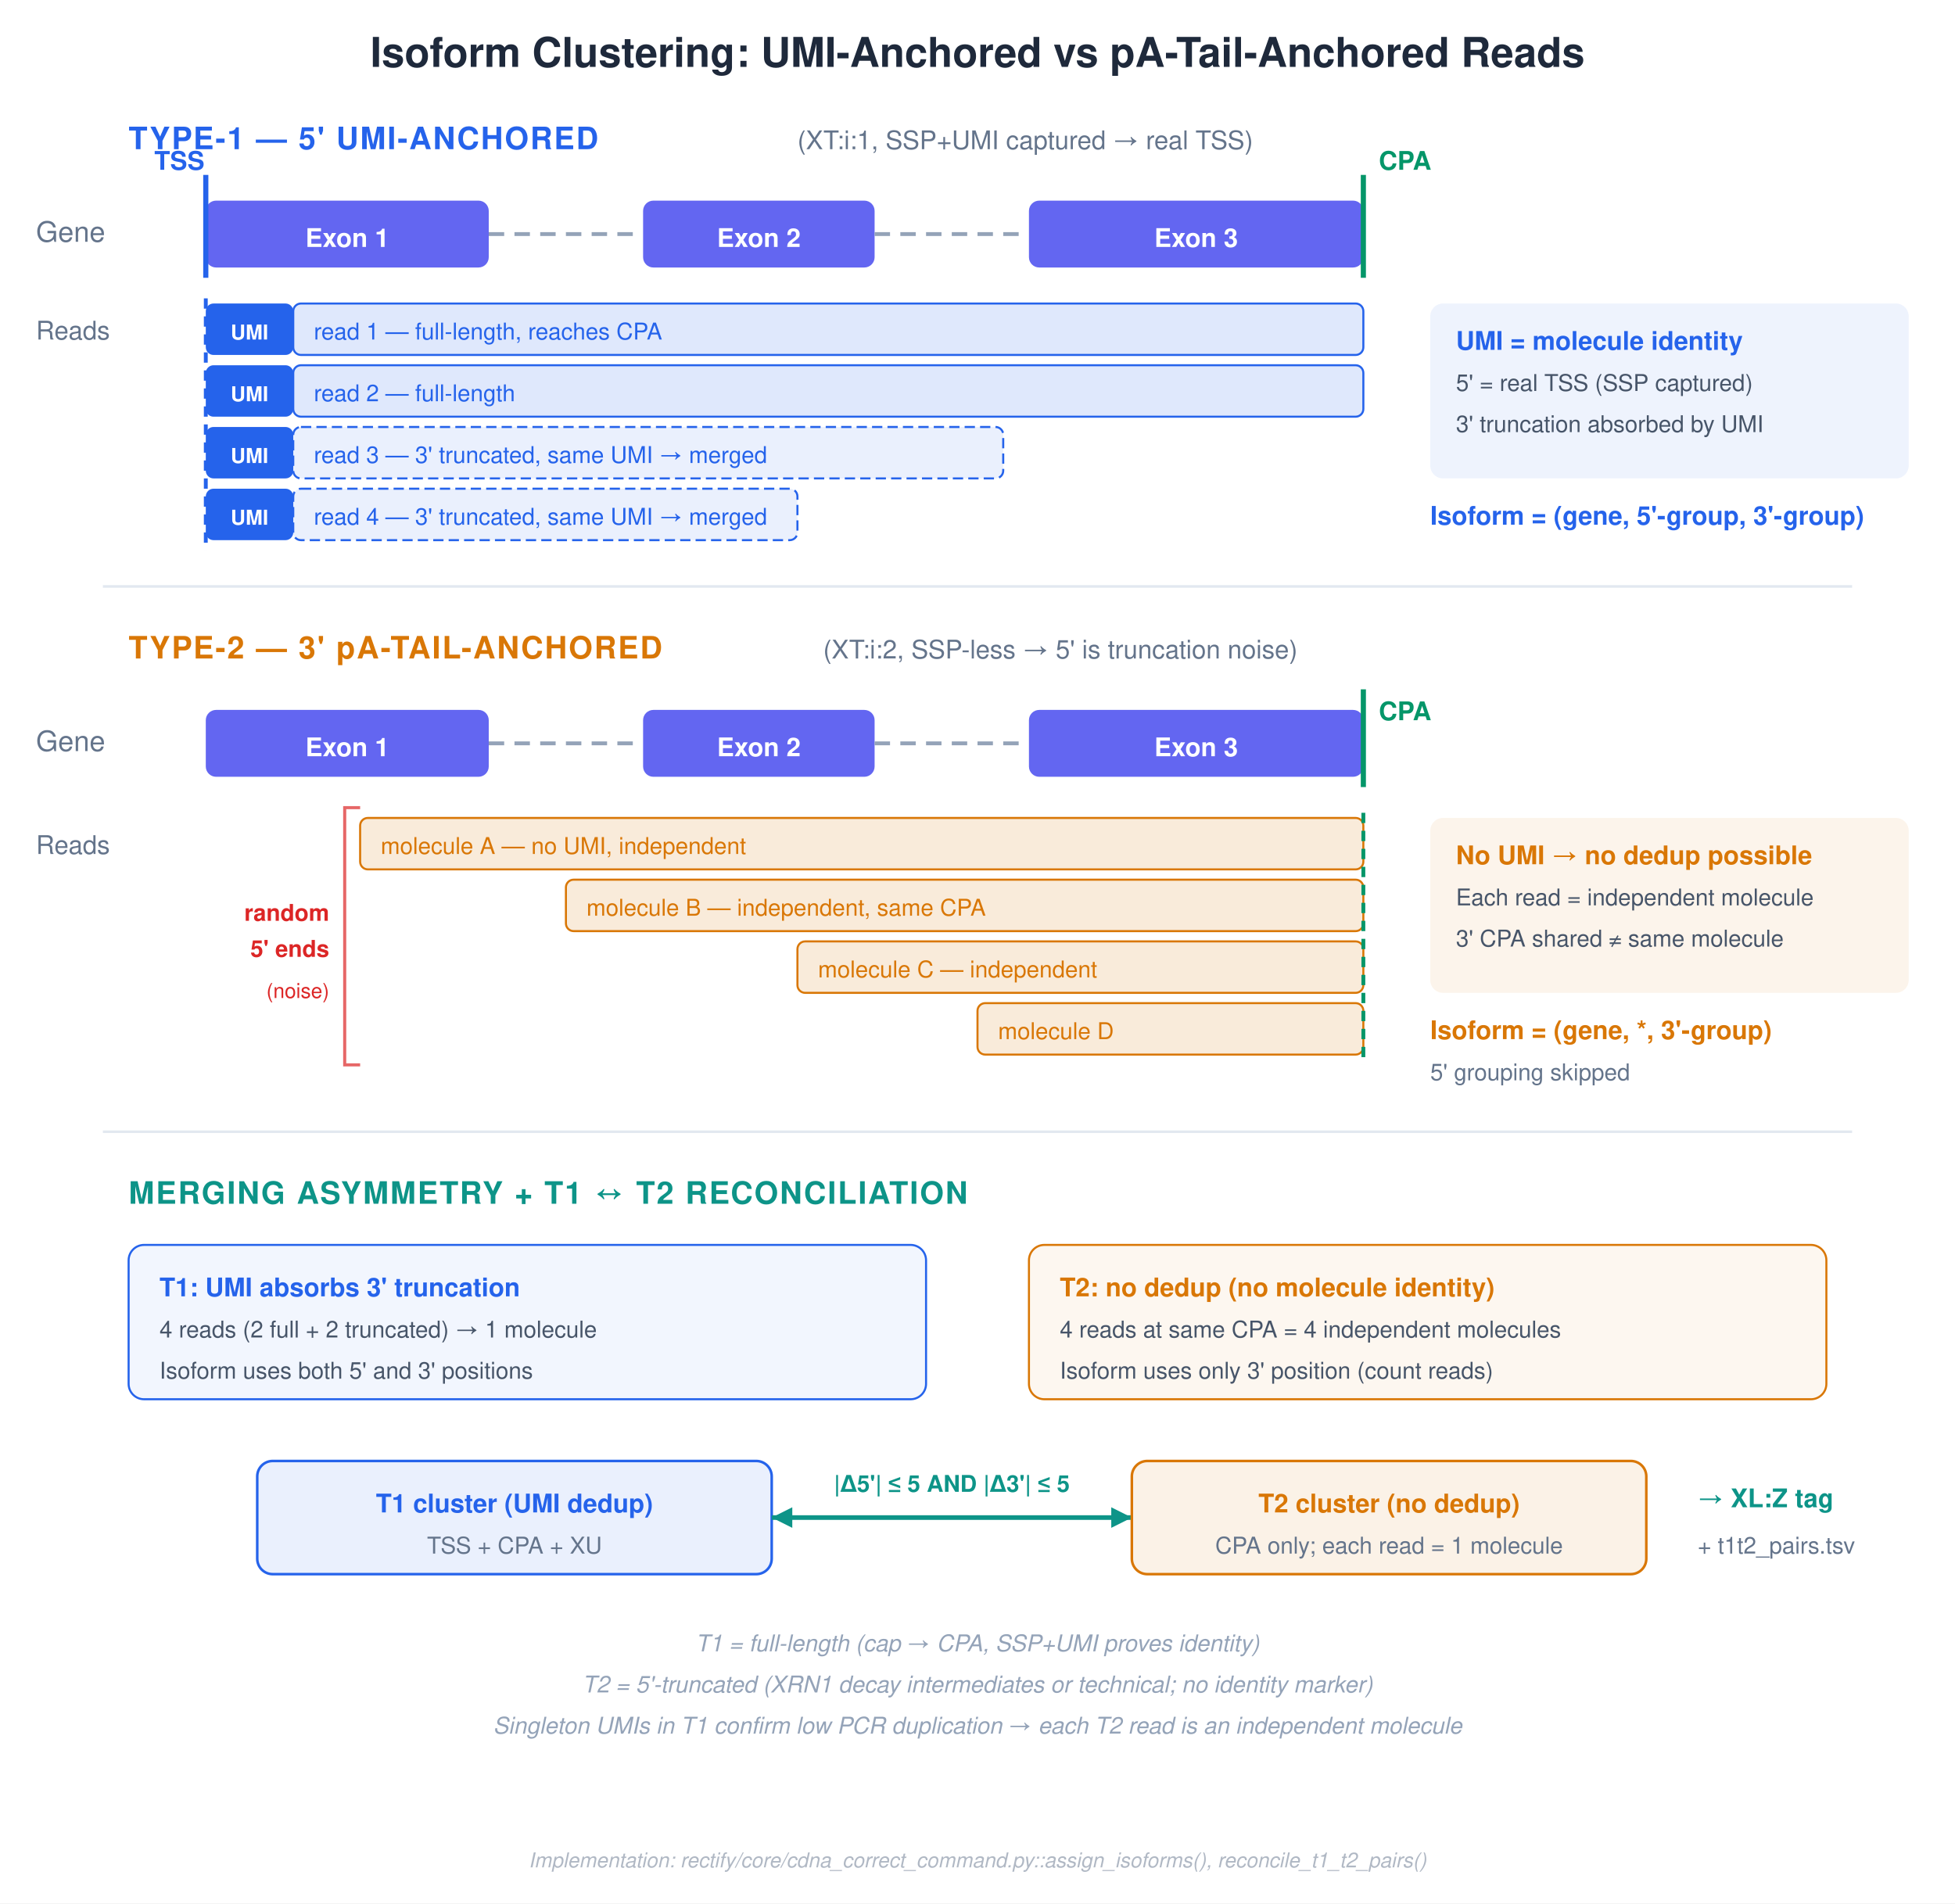
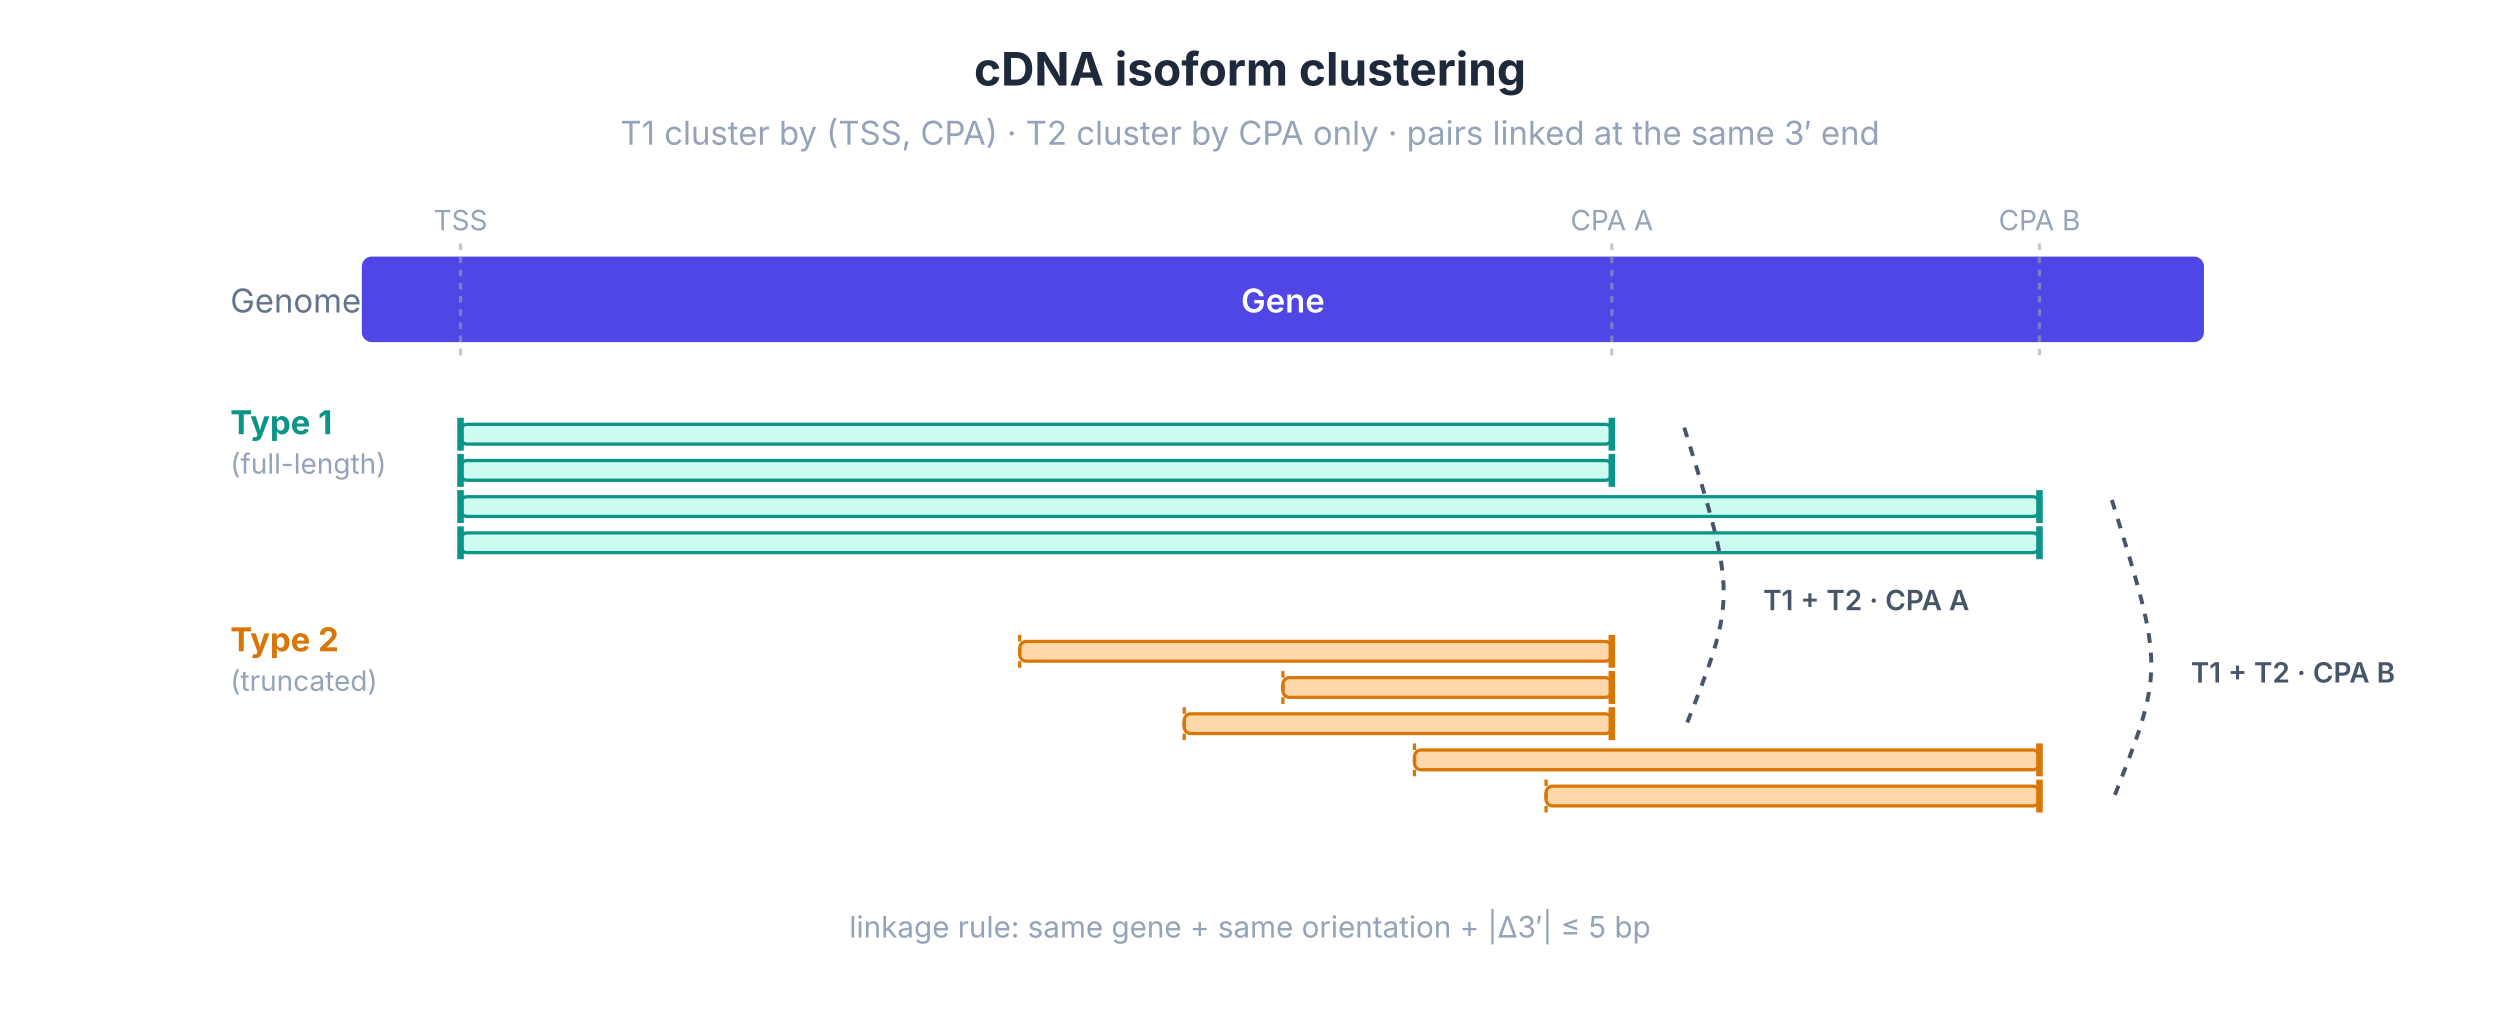
- <svg xmlns="http://www.w3.org/2000/svg" width="760" height="740" viewBox="0 0 760 740">
-   <rect fill="#ffffff" width="760" height="740" />
-   <g font-family="Helvetica Neue, Helvetica, Arial, sans-serif">
-     <text fill="#1e293b" font-size="16" font-weight="bold" text-anchor="middle" x="380" y="26">Isoform Clustering: UMI-Anchored vs pA-Tail-Anchored Reads</text>
-     <text fill="#2563eb" font-size="12" font-weight="bold" letter-spacing="0.6" x="50" y="58">TYPE-1 — 5' UMI-ANCHORED</text>
-     <text fill="#64748b" font-size="10" x="310" y="58">(XT:i:1, SSP+UMI captured → real TSS)</text>
-     <text fill="#64748b" font-size="11" x="14" y="94">Gene</text>
-     <rect x="80" y="78" width="110" height="26" rx="4" fill="#6366f1" />
-     <text fill="#ffffff" font-size="10" font-weight="600" text-anchor="middle" x="135" y="96">Exon 1</text>
-     <line x1="190" y1="91" x2="250" y2="91" stroke="#94a3b8" stroke-width="1.5" stroke-dasharray="6,4" />
-     <rect x="250" y="78" width="90" height="26" rx="4" fill="#6366f1" />
-     <text fill="#ffffff" font-size="10" font-weight="600" text-anchor="middle" x="295" y="96">Exon 2</text>
-     <line x1="340" y1="91" x2="400" y2="91" stroke="#94a3b8" stroke-width="1.5" stroke-dasharray="6,4" />
-     <rect x="400" y="78" width="130" height="26" rx="4" fill="#6366f1" />
-     <text fill="#ffffff" font-size="10" font-weight="600" text-anchor="middle" x="465" y="96">Exon 3</text>
-     <line stroke="#2563eb" stroke-width="2" x1="80" x2="80" y1="68" y2="108" />
-     <text fill="#2563eb" font-size="10" font-weight="600" x="60" y="66">TSS</text>
-     <line stroke="#059669" stroke-width="2" x1="530" x2="530" y1="68" y2="108" />
-     <text fill="#059669" font-size="10" font-weight="600" x="536" y="66">CPA</text>
-     <text fill="#64748b" font-size="10" x="14" y="132">Reads</text>
-     <rect x="80" y="118" width="34" height="20" rx="3" fill="#2563eb" />
-     <text fill="#ffffff" font-size="8" font-weight="600" text-anchor="middle" x="97" y="132">UMI</text>
-     <rect x="114" y="118" width="416" height="20" rx="3" fill="#2563eb" opacity="0.15" />
-     <rect x="114" y="118" width="416" height="20" rx="3" fill="none" stroke="#2563eb" stroke-width="0.8" />
-     <text fill="#2563eb" font-size="9" x="122" y="132">read 1 — full-length, reaches CPA</text>
-     <rect x="80" y="142" width="34" height="20" rx="3" fill="#2563eb" />
-     <text fill="#ffffff" font-size="8" font-weight="600" text-anchor="middle" x="97" y="156">UMI</text>
-     <rect x="114" y="142" width="416" height="20" rx="3" fill="#2563eb" opacity="0.15" />
-     <rect x="114" y="142" width="416" height="20" rx="3" fill="none" stroke="#2563eb" stroke-width="0.8" />
-     <text fill="#2563eb" font-size="9" x="122" y="156">read 2 — full-length</text>
-     <rect x="80" y="166" width="34" height="20" rx="3" fill="#2563eb" />
-     <text fill="#ffffff" font-size="8" font-weight="600" text-anchor="middle" x="97" y="180">UMI</text>
-     <rect x="114" y="166" width="276" height="20" rx="3" fill="#2563eb" opacity="0.10" />
-     <rect x="114" y="166" width="276" height="20" rx="3" fill="none" stroke="#2563eb" stroke-width="0.8" stroke-dasharray="4,2" />
-     <text fill="#2563eb" font-size="9" x="122" y="180">read 3 — 3' truncated, same UMI → merged</text>
-     <rect x="80" y="190" width="34" height="20" rx="3" fill="#2563eb" />
-     <text fill="#ffffff" font-size="8" font-weight="600" text-anchor="middle" x="97" y="204">UMI</text>
-     <rect x="114" y="190" width="196" height="20" rx="3" fill="#2563eb" opacity="0.10" />
-     <rect x="114" y="190" width="196" height="20" rx="3" fill="none" stroke="#2563eb" stroke-width="0.8" stroke-dasharray="4,2" />
-     <text fill="#2563eb" font-size="9" x="122" y="204">read 4 — 3' truncated, same UMI → merged</text>
-     <line stroke="#2563eb" stroke-width="1.5" stroke-dasharray="4,3" x1="80" x2="80" y1="116" y2="214" />
-     <rect x="556" y="118" width="186" height="68" rx="5" fill="#2563eb" opacity="0.08" />
-     <text fill="#2563eb" font-size="10" font-weight="600" x="566" y="136">UMI = molecule identity</text>
-     <text fill="#475569" font-size="9" x="566" y="152">5' = real TSS (SSP captured)</text>
-     <text fill="#475569" font-size="9" x="566" y="168">3' truncation absorbed by UMI</text>
-     <text fill="#2563eb" font-size="10" font-weight="600" x="556" y="204">Isoform = (gene, 5'-group, 3'-group)</text>
-     <line stroke="#e2e8f0" stroke-width="1" x1="40" x2="720" y1="228" y2="228" />
-     <text fill="#d97706" font-size="12" font-weight="bold" letter-spacing="0.6" x="50" y="256">TYPE-2 — 3' pA-TAIL-ANCHORED</text>
-     <text fill="#64748b" font-size="10" x="320" y="256">(XT:i:2, SSP-less → 5' is truncation noise)</text>
-     <text fill="#64748b" font-size="11" x="14" y="292">Gene</text>
-     <rect x="80" y="276" width="110" height="26" rx="4" fill="#6366f1" />
-     <text fill="#ffffff" font-size="10" font-weight="600" text-anchor="middle" x="135" y="294">Exon 1</text>
-     <line x1="190" y1="289" x2="250" y2="289" stroke="#94a3b8" stroke-width="1.5" stroke-dasharray="6,4" />
-     <rect x="250" y="276" width="90" height="26" rx="4" fill="#6366f1" />
-     <text fill="#ffffff" font-size="10" font-weight="600" text-anchor="middle" x="295" y="294">Exon 2</text>
-     <line x1="340" y1="289" x2="400" y2="289" stroke="#94a3b8" stroke-width="1.5" stroke-dasharray="6,4" />
-     <rect x="400" y="276" width="130" height="26" rx="4" fill="#6366f1" />
-     <text fill="#ffffff" font-size="10" font-weight="600" text-anchor="middle" x="465" y="294">Exon 3</text>
-     <line stroke="#059669" stroke-width="2" x1="530" x2="530" y1="268" y2="306" />
-     <text fill="#059669" font-size="10" font-weight="600" x="536" y="280">CPA</text>
-     <text fill="#64748b" font-size="10" x="14" y="332">Reads</text>
-     <rect x="140" y="318" width="390" height="20" rx="3" fill="#d97706" opacity="0.15" />
-     <rect x="140" y="318" width="390" height="20" rx="3" fill="none" stroke="#d97706" stroke-width="0.8" />
-     <text fill="#d97706" font-size="9" x="148" y="332">molecule A — no UMI, independent</text>
-     <rect x="220" y="342" width="310" height="20" rx="3" fill="#d97706" opacity="0.15" />
-     <rect x="220" y="342" width="310" height="20" rx="3" fill="none" stroke="#d97706" stroke-width="0.8" />
-     <text fill="#d97706" font-size="9" x="228" y="356">molecule B — independent, same CPA</text>
-     <rect x="310" y="366" width="220" height="20" rx="3" fill="#d97706" opacity="0.15" />
-     <rect x="310" y="366" width="220" height="20" rx="3" fill="none" stroke="#d97706" stroke-width="0.8" />
-     <text fill="#d97706" font-size="9" x="318" y="380">molecule C — independent</text>
-     <rect x="380" y="390" width="150" height="20" rx="3" fill="#d97706" opacity="0.15" />
-     <rect x="380" y="390" width="150" height="20" rx="3" fill="none" stroke="#d97706" stroke-width="0.8" />
-     <text fill="#d97706" font-size="9" x="388" y="404">molecule D</text>
-     <line stroke="#059669" stroke-width="1.5" stroke-dasharray="4,3" x1="530" x2="530" y1="316" y2="414" />
-     <path d="M140,314 L134,314 L134,414 L140,414" fill="none" stroke="#dc2626" stroke-width="1.2" opacity="0.7" />
-     <text fill="#dc2626" font-size="9" font-weight="600" x="128" y="358" text-anchor="end">random</text>
-     <text fill="#dc2626" font-size="9" font-weight="600" x="128" y="372" text-anchor="end">5' ends</text>
-     <text fill="#dc2626" font-size="8" x="128" y="388" text-anchor="end">(noise)</text>
-     <rect x="556" y="318" width="186" height="68" rx="5" fill="#d97706" opacity="0.08" />
-     <text fill="#d97706" font-size="10" font-weight="600" x="566" y="336">No UMI → no dedup possible</text>
-     <text fill="#475569" font-size="9" x="566" y="352">Each read = independent molecule</text>
-     <text fill="#475569" font-size="9" x="566" y="368">3' CPA shared ≠ same molecule</text>
-     <text fill="#d97706" font-size="10" font-weight="600" x="556" y="404">Isoform = (gene, *, 3'-group)</text>
-     <text fill="#64748b" font-size="9" x="556" y="420">5' grouping skipped</text>
-     <line stroke="#e2e8f0" stroke-width="1" x1="40" x2="720" y1="440" y2="440" />
-     <text fill="#0d9488" font-size="12" font-weight="bold" letter-spacing="0.6" x="50" y="468">MERGING ASYMMETRY + T1 ↔ T2 RECONCILIATION</text>
-     <rect x="50" y="484" width="310" height="60" rx="6" fill="#2563eb" opacity="0.06" />
-     <rect x="50" y="484" width="310" height="60" rx="6" fill="none" stroke="#2563eb" stroke-width="0.8" />
-     <text fill="#2563eb" font-size="10" font-weight="600" x="62" y="504">T1: UMI absorbs 3' truncation</text>
-     <text fill="#475569" font-size="9" x="62" y="520">4 reads (2 full + 2 truncated) → 1 molecule</text>
-     <text fill="#475569" font-size="9" x="62" y="536">Isoform uses both 5' and 3' positions</text>
-     <rect x="400" y="484" width="310" height="60" rx="6" fill="#d97706" opacity="0.06" />
-     <rect x="400" y="484" width="310" height="60" rx="6" fill="none" stroke="#d97706" stroke-width="0.8" />
-     <text fill="#d97706" font-size="10" font-weight="600" x="412" y="504">T2: no dedup (no molecule identity)</text>
-     <text fill="#475569" font-size="9" x="412" y="520">4 reads at same CPA = 4 independent molecules</text>
-     <text fill="#475569" font-size="9" x="412" y="536">Isoform uses only 3' position (count reads)</text>
-     <rect x="100" y="568" width="200" height="44" rx="6" fill="#2563eb" opacity="0.10" />
-     <rect x="100" y="568" width="200" height="44" rx="6" fill="none" stroke="#2563eb" stroke-width="1" />
-     <text fill="#2563eb" font-size="10" font-weight="600" text-anchor="middle" x="200" y="588">T1 cluster (UMI dedup)</text>
-     <text fill="#64748b" font-size="9" text-anchor="middle" x="200" y="604">TSS + CPA + XU</text>
-     <line x1="300" y1="590" x2="440" y2="590" stroke="#0d9488" stroke-width="1.8" />
-     <polygon fill="#0d9488" points="440,590 432,586 432,594" />
-     <polygon fill="#0d9488" points="300,590 308,586 308,594" />
-     <text fill="#0d9488" font-size="9" font-weight="600" text-anchor="middle" x="370" y="580">|Δ5'| ≤ 5 AND |Δ3'| ≤ 5</text>
-     <rect x="440" y="568" width="200" height="44" rx="6" fill="#d97706" opacity="0.10" />
-     <rect x="440" y="568" width="200" height="44" rx="6" fill="none" stroke="#d97706" stroke-width="1" />
-     <text fill="#d97706" font-size="10" font-weight="600" text-anchor="middle" x="540" y="588">T2 cluster (no dedup)</text>
-     <text fill="#64748b" font-size="9" text-anchor="middle" x="540" y="604">CPA only; each read = 1 molecule</text>
-     <text fill="#0d9488" font-size="10" font-weight="600" x="660" y="586">→ XL:Z tag</text>
-     <text fill="#64748b" font-size="9" x="660" y="604">+ t1t2_pairs.tsv</text>
-     <text fill="#94a3b8" font-size="9" font-style="italic" text-anchor="middle" x="380" y="642">T1 = full-length (cap → CPA, SSP+UMI proves identity)</text>
-     <text fill="#94a3b8" font-size="9" font-style="italic" text-anchor="middle" x="380" y="658">T2 = 5'-truncated (XRN1 decay intermediates or technical; no identity marker)</text>
-     <text fill="#94a3b8" font-size="9" font-style="italic" text-anchor="middle" x="380" y="674">Singleton UMIs in T1 confirm low PCR duplication → each T2 read is an independent molecule</text>
-     <text fill="#b0b8c4" font-size="8" font-style="italic" text-anchor="middle" x="380" y="726">Implementation: rectify/core/cdna_correct_command.py::assign_isoforms(), reconcile_t1_t2_pairs()</text>
+ <svg xmlns="http://www.w3.org/2000/svg" width="760" height="310" viewBox="0 0 760 310">
+   <rect fill="#ffffff" width="760" height="310" />
+   <g font-family="Inter, Helvetica Neue, Helvetica, Arial, sans-serif">
+     <text fill="#1e293b" font-size="14" font-weight="700" text-anchor="middle" x="380.0" y="26">cDNA isoform clustering</text>
+     <text fill="#94a3b8" font-size="10" font-weight="400" text-anchor="middle" x="380.0" y="44">T1 cluster by (TSS, CPA)  ·  T2 cluster by CPA only  ·  pairs linked at the same 3′ end</text>
+     <text fill="#64748b" font-size="10" font-weight="400" text-anchor="start" x="70" y="95.0">Genome</text>
+     <rect x="110" y="78" width="560" height="26" rx="3" fill="#4f46e5" />
+     <text fill="#ffffff" font-size="10" font-weight="600" text-anchor="middle" x="390.0" y="95.0">Gene</text>
+     <line x1="490" x2="490" y1="74" y2="108" stroke="#94a3b8" stroke-width="1" stroke-dasharray="2,2" opacity="0.6" />
+     <text fill="#94a3b8" font-size="8.5" font-weight="400" text-anchor="middle" x="490" y="70">CPA A</text>
+     <line x1="620" x2="620" y1="74" y2="108" stroke="#94a3b8" stroke-width="1" stroke-dasharray="2,2" opacity="0.6" />
+     <text fill="#94a3b8" font-size="8.5" font-weight="400" text-anchor="middle" x="620" y="70">CPA B</text>
+     <line x1="140" x2="140" y1="74" y2="108" stroke="#94a3b8" stroke-width="1" stroke-dasharray="2,2" opacity="0.6" />
+     <text fill="#94a3b8" font-size="8.5" font-weight="400" text-anchor="middle" x="140" y="70">TSS</text>
+     <text fill="#0d9488" font-size="10" font-weight="700" text-anchor="start" x="70" y="132">Type 1</text>
+     <text fill="#94a3b8" font-size="8.5" font-weight="400" text-anchor="start" x="70" y="144">(full-length)</text>
+     <rect x="140" y="129.0" width="350" height="6" rx="2" fill="#ccfbf1" stroke="#0d9488" stroke-width="1" />
+     <line x1="140" x2="140" y1="127.0" y2="137.0" stroke="#0d9488" stroke-width="2" />
+     <line x1="490" x2="490" y1="127.0" y2="137.0" stroke="#0d9488" stroke-width="2" />
+     <rect x="140" y="140.0" width="350" height="6" rx="2" fill="#ccfbf1" stroke="#0d9488" stroke-width="1" />
+     <line x1="140" x2="140" y1="138.0" y2="148.0" stroke="#0d9488" stroke-width="2" />
+     <line x1="490" x2="490" y1="138.0" y2="148.0" stroke="#0d9488" stroke-width="2" />
+     <rect x="140" y="151.0" width="480" height="6" rx="2" fill="#ccfbf1" stroke="#0d9488" stroke-width="1" />
+     <line x1="140" x2="140" y1="149.0" y2="159.0" stroke="#0d9488" stroke-width="2" />
+     <line x1="620" x2="620" y1="149.0" y2="159.0" stroke="#0d9488" stroke-width="2" />
+     <rect x="140" y="162.0" width="480" height="6" rx="2" fill="#ccfbf1" stroke="#0d9488" stroke-width="1" />
+     <line x1="140" x2="140" y1="160.0" y2="170.0" stroke="#0d9488" stroke-width="2" />
+     <line x1="620" x2="620" y1="160.0" y2="170.0" stroke="#0d9488" stroke-width="2" />
+     <text fill="#d97706" font-size="10" font-weight="700" text-anchor="start" x="70" y="198">Type 2</text>
+     <text fill="#94a3b8" font-size="8.5" font-weight="400" text-anchor="start" x="70" y="210">(truncated)</text>
+     <rect x="310" y="195.0" width="180" height="6" rx="2" fill="#fed7aa" stroke="#d97706" stroke-width="1" />
+     <line x1="490" x2="490" y1="193.0" y2="203.0" stroke="#d97706" stroke-width="2" />
+     <line x1="310" x2="310" y1="193" y2="203" stroke="#d97706" stroke-width="1" stroke-dasharray="2,2" />
+     <rect x="390" y="206.0" width="100" height="6" rx="2" fill="#fed7aa" stroke="#d97706" stroke-width="1" />
+     <line x1="490" x2="490" y1="204.0" y2="214.0" stroke="#d97706" stroke-width="2" />
+     <line x1="390" x2="390" y1="204" y2="214" stroke="#d97706" stroke-width="1" stroke-dasharray="2,2" />
+     <rect x="360" y="217.0" width="130" height="6" rx="2" fill="#fed7aa" stroke="#d97706" stroke-width="1" />
+     <line x1="490" x2="490" y1="215.0" y2="225.0" stroke="#d97706" stroke-width="2" />
+     <line x1="360" x2="360" y1="215" y2="225" stroke="#d97706" stroke-width="1" stroke-dasharray="2,2" />
+     <rect x="430" y="228.0" width="190" height="6" rx="2" fill="#fed7aa" stroke="#d97706" stroke-width="1" />
+     <line x1="620" x2="620" y1="226.0" y2="236.0" stroke="#d97706" stroke-width="2" />
+     <line x1="430" x2="430" y1="226" y2="236" stroke="#d97706" stroke-width="1" stroke-dasharray="2,2" />
+     <rect x="470" y="239.0" width="150" height="6" rx="2" fill="#fed7aa" stroke="#d97706" stroke-width="1" />
+     <line x1="620" x2="620" y1="237.0" y2="247.0" stroke="#d97706" stroke-width="2" />
+     <line x1="470" x2="470" y1="237" y2="247" stroke="#d97706" stroke-width="1" stroke-dasharray="2,2" />
+     <path d="M512,130 C528,181.5 528,181.5 512,222" fill="none" stroke="#475569" stroke-width="1.2" stroke-dasharray="3,3" />
+     <text fill="#475569" font-size="8.5" font-weight="600" text-anchor="start" x="536" y="185.5">T1 + T2  ·  CPA A</text>
+     <path d="M642,152 C658,203.5 658,203.5 642,244" fill="none" stroke="#475569" stroke-width="1.2" stroke-dasharray="3,3" />
+     <text fill="#475569" font-size="8.5" font-weight="600" text-anchor="start" x="666" y="207.5">T1 + T2  ·  CPA B</text>
+     <text fill="#94a3b8" font-size="9" font-weight="400" text-anchor="middle" x="380.0" y="285">linkage rule: same gene + same orientation + |Δ3′| ≤ 5 bp</text>
  </g>
</svg>
